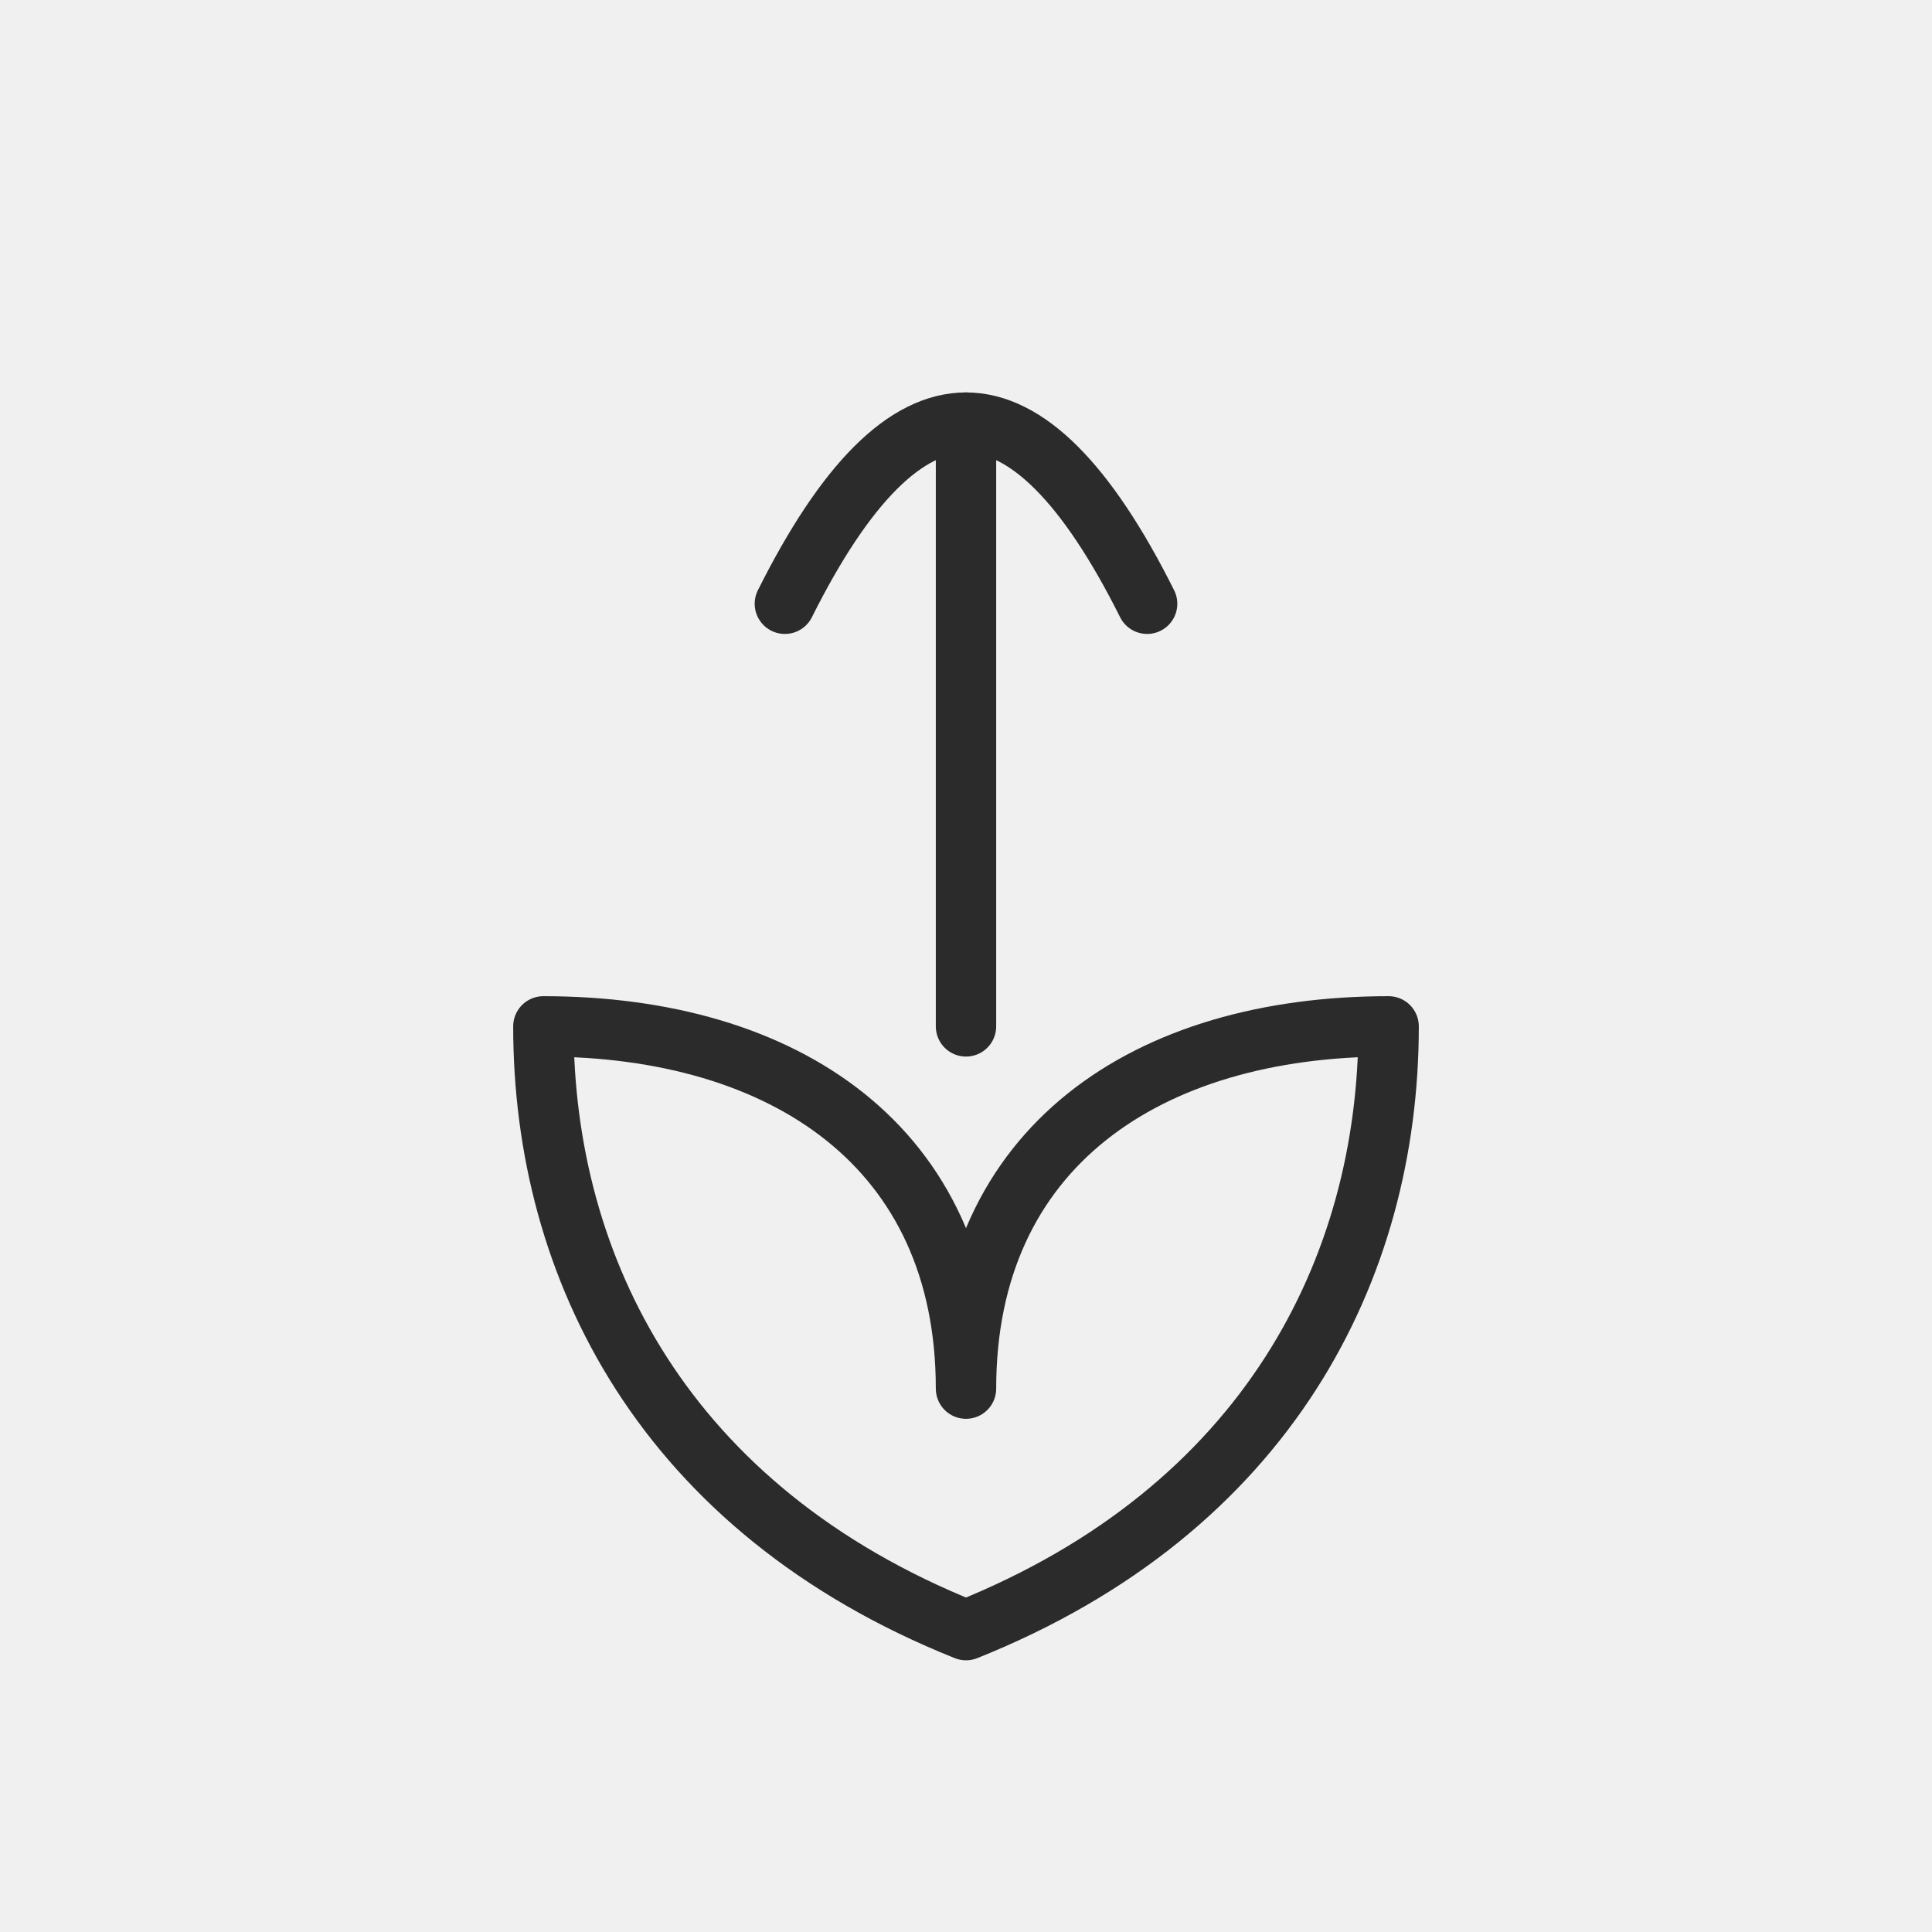
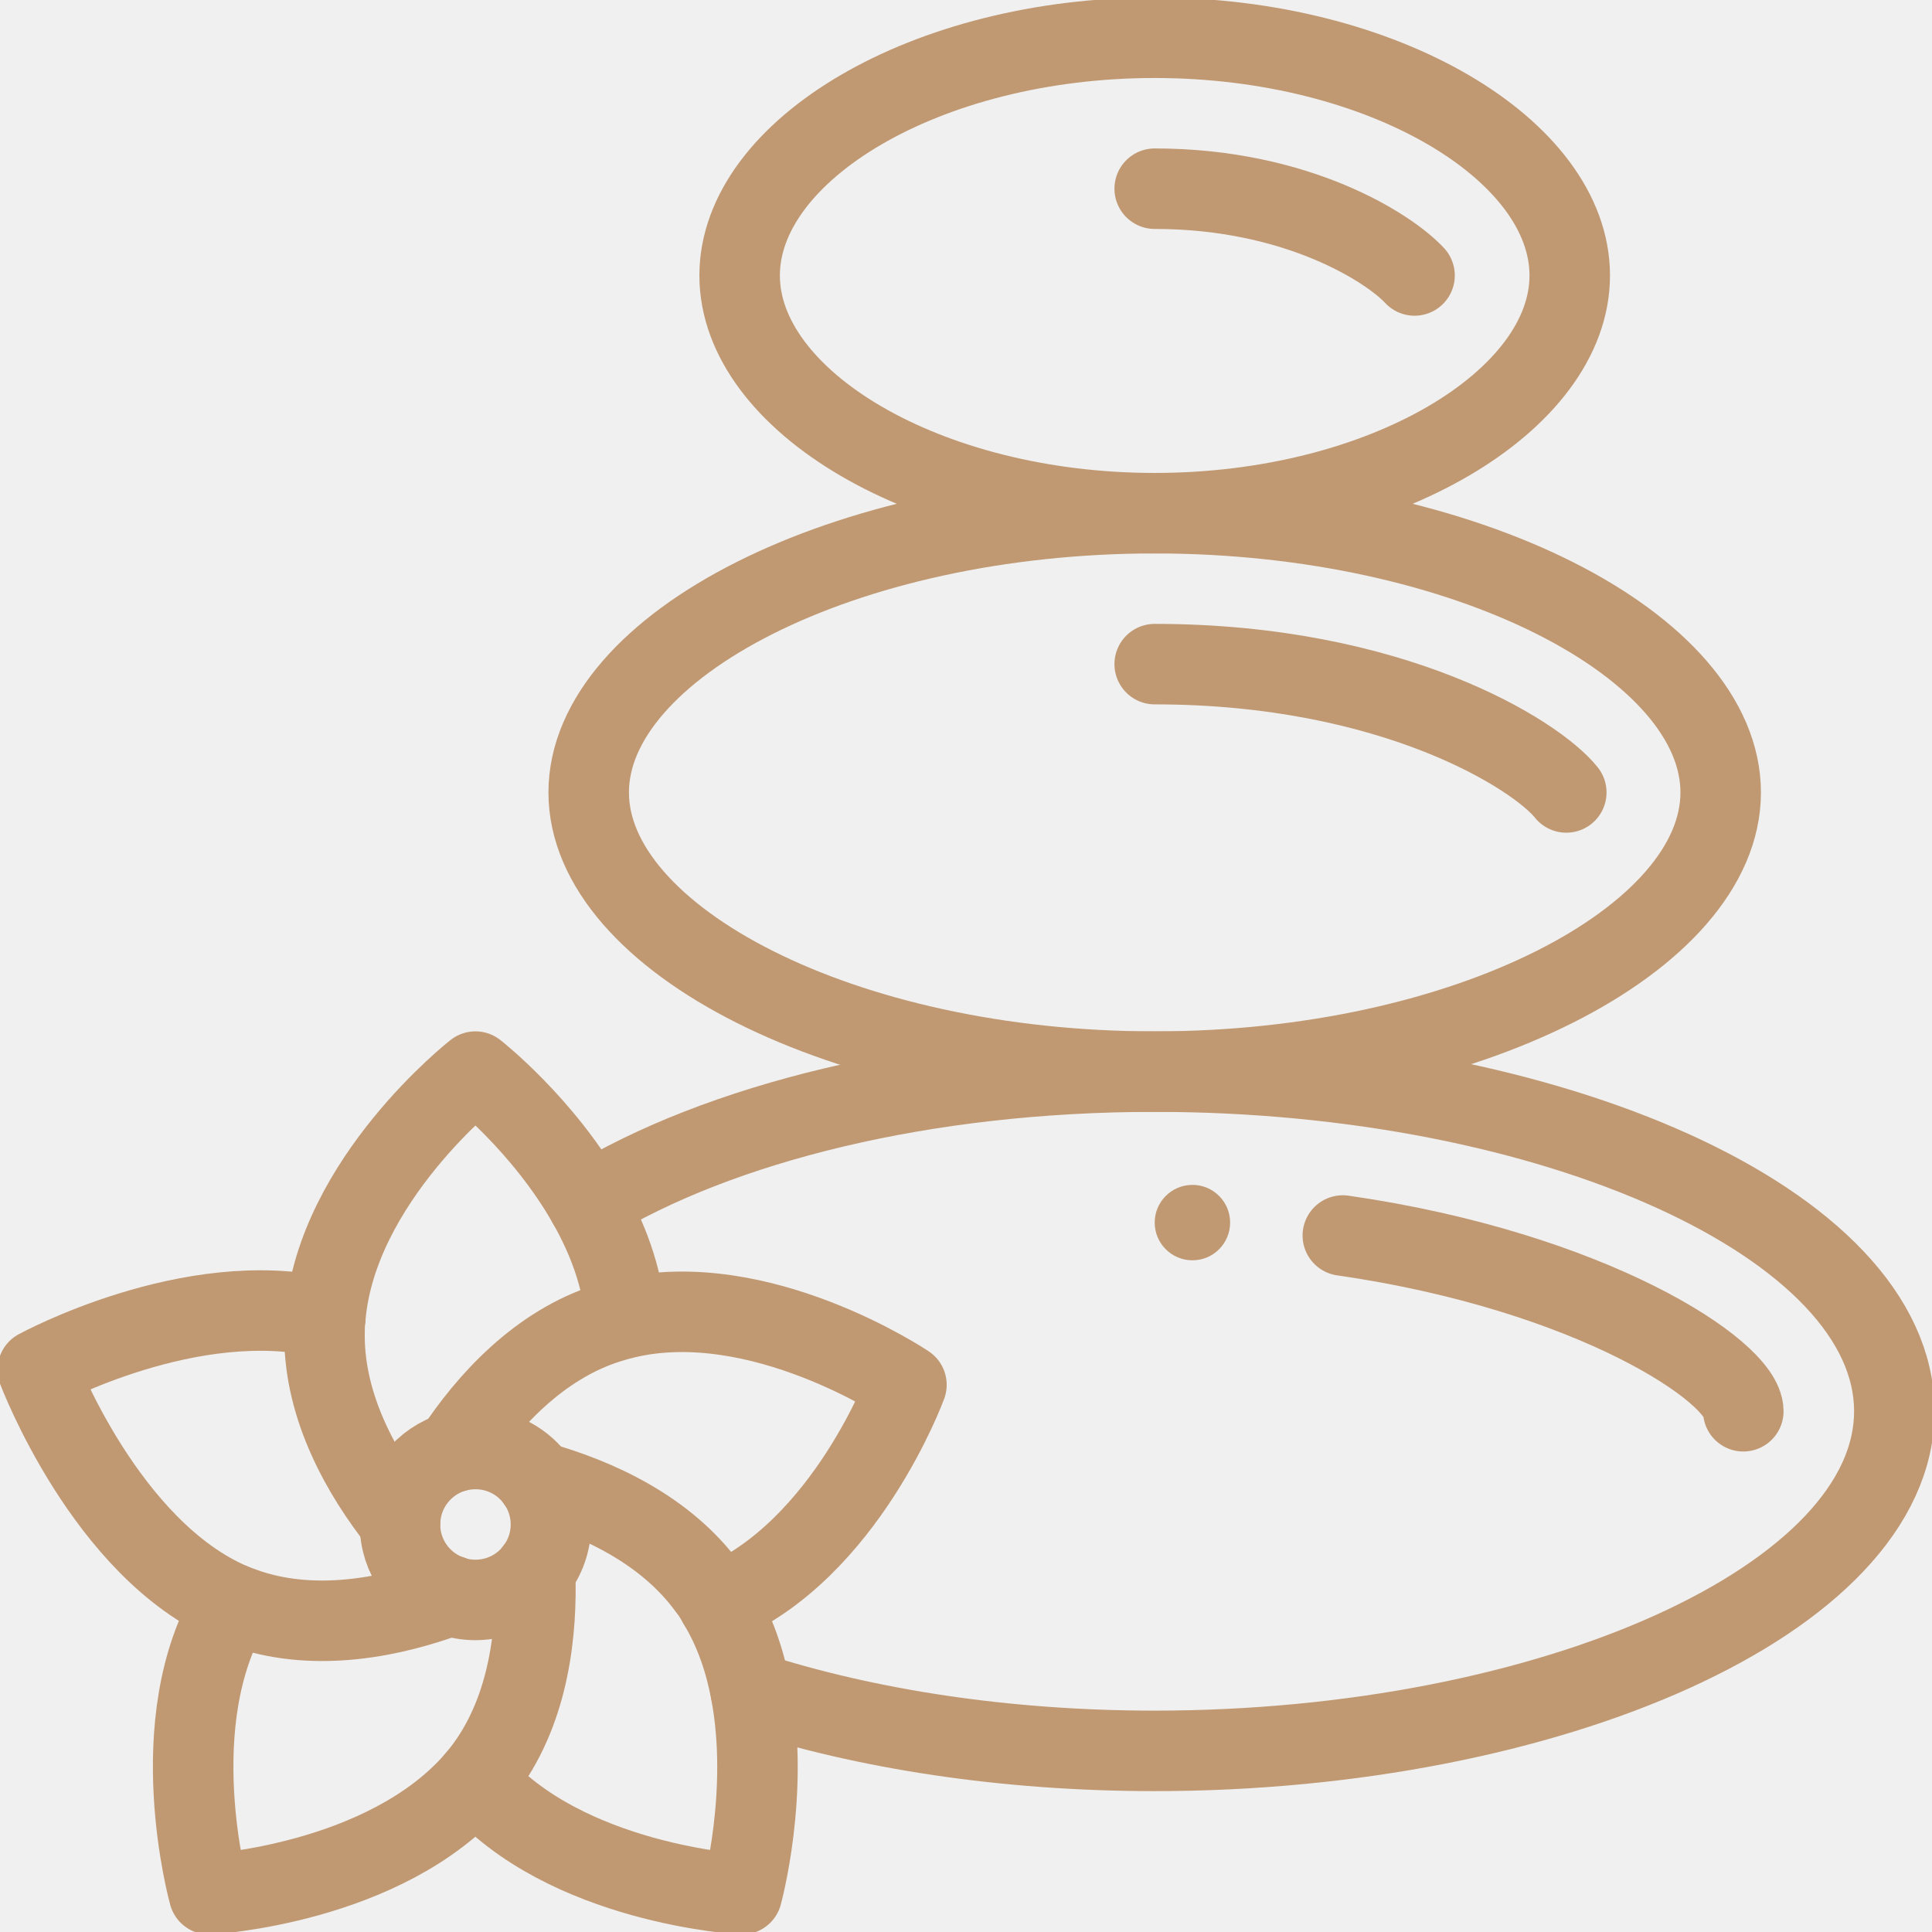
- <svg xmlns="http://www.w3.org/2000/svg" viewBox="0 0 64 64" width="64" height="64" fill="none" stroke="#2b2b2b" stroke-width="2" stroke-linecap="round" stroke-linejoin="round">
-   <path d="M32 54c10-4 14-12 14-20-8 0-14 4-14 12 0-8-6-12-14-12 0 8 4 16 14 20z" />
-   <path d="M32 34V14" />
-   <path d="M32 14c-4 0-8 4-8 8" opacity="0" />
-   <path d="M26 20c2-4 4-6 6-6s4 2 6 6" />
+ <svg xmlns="http://www.w3.org/2000/svg" width="24" height="24" viewBox="0 0 24 24" fill="none">
+   <g clip-path="url(#clip0_983_8504)">
+     <mask id="mask0_983_8504" style="mask-type:luminance" maskUnits="userSpaceOnUse" x="0" y="0" width="25" height="24">
+       <path d="M24 -3.05176e-05H0V24H24V-3.05176e-05Z" fill="white" />
+       <path d="M14.813 14.719C15.072 14.719 15.281 14.929 15.281 15.187C15.281 15.446 15.072 15.656 14.813 15.656C14.554 15.656 14.344 15.446 14.344 15.187C14.344 14.929 14.554 14.719 14.813 14.719Z" fill="white" />
+     </mask>
+     <g mask="url(#mask0_983_8504)">
+       <mask id="mask1_983_8504" style="mask-type:luminance" maskUnits="userSpaceOnUse" x="0" y="0" width="25" height="24">
+         <path d="M0 -5.91278e-05H24V24H0V-5.91278e-05Z" fill="white" />
+       </mask>
+       <g mask="url(#mask1_983_8504)">
+         <path d="M14.813 14.719C15.072 14.719 15.281 14.929 15.281 15.187C15.281 15.446 15.072 15.656 14.813 15.656C14.554 15.656 14.344 15.446 14.344 15.187C14.344 14.929 14.554 14.719 14.813 14.719Z" fill="#C09973" />
+         <path d="M9.188 3.422C9.188 4.975 11.496 6.375 14.344 6.375C17.192 6.375 19.5 4.975 19.5 3.422C19.5 1.868 17.192 0.469 14.344 0.469C11.496 0.469 9.188 1.868 9.188 3.422Z" stroke="#C09973" stroke-miterlimit="10" stroke-linecap="round" stroke-linejoin="round" />
+         <path d="M17.572 3.422C17.264 3.088 16.124 2.344 14.344 2.344" stroke="#C09973" stroke-miterlimit="10" stroke-linecap="round" stroke-linejoin="round" />
+         <path d="M14.344 6.375C10.461 6.375 7.313 8.031 7.313 9.844C7.313 11.656 10.461 13.312 14.344 13.312C18.227 13.312 21.375 11.656 21.375 9.844C21.375 8.031 18.227 6.375 14.344 6.375Z" stroke="#C09973" stroke-miterlimit="10" stroke-linecap="round" stroke-linejoin="round" />
+         <path d="M19.457 9.844C19.081 9.373 17.301 8.25 14.344 8.25" stroke="#C09973" stroke-miterlimit="10" stroke-linecap="round" stroke-linejoin="round" />
+         <path d="M9.328 21.018C10.757 21.48 12.484 21.75 14.344 21.75C19.263 21.75 23.532 19.861 23.532 17.531C23.532 15.201 19.263 13.312 14.344 13.312C11.48 13.312 8.932 13.953 7.302 14.948" stroke="#C09973" stroke-miterlimit="10" stroke-linecap="round" stroke-linejoin="round" />
+         <path d="M4.969 18.909C4.5 18.319 4.031 17.494 4.031 16.594C4.031 16.519 4.031 16.444 4.041 16.369C4.181 14.662 5.906 13.312 5.906 13.312C5.906 13.312 6.747 13.97 7.302 14.948C7.543 15.371 7.729 15.854 7.772 16.369" stroke="#C09973" stroke-miterlimit="10" stroke-linecap="round" stroke-linejoin="round" />
+         <path d="M4.041 16.369C2.372 15.975 0.469 17.015 0.469 17.015C0.469 17.015 1.313 19.256 2.888 19.922C2.953 19.95 3.019 19.969 3.094 19.997C3.954 20.277 4.889 20.082 5.591 19.82C5.593 19.82 5.595 19.819 5.597 19.819" stroke="#C09973" stroke-miterlimit="10" stroke-linecap="round" stroke-linejoin="round" />
+         <path d="M6.647 19.509V19.512C6.675 20.27 6.572 21.207 6.047 21.937C6 22.003 5.953 22.059 5.906 22.116C4.781 23.409 2.597 23.531 2.597 23.531C2.597 23.531 1.997 21.384 2.888 19.922" stroke="#C09973" stroke-miterlimit="10" stroke-linecap="round" stroke-linejoin="round" />
+         <path d="M6.675 18.403C6.676 18.403 6.676 18.404 6.677 18.404C7.407 18.61 8.269 18.994 8.803 19.734C8.85 19.791 8.888 19.856 8.925 19.922C9.13 20.262 9.256 20.639 9.327 21.018C9.564 22.267 9.216 23.531 9.216 23.531C9.216 23.531 7.022 23.409 5.906 22.116" stroke="#C09973" stroke-miterlimit="10" stroke-linecap="round" stroke-linejoin="round" />
+         <path d="M5.644 18.037C6.057 17.409 6.694 16.706 7.557 16.434C7.629 16.411 7.701 16.391 7.774 16.374C9.443 15.98 11.26 17.203 11.26 17.203C11.26 17.203 10.51 19.256 8.925 19.922" stroke="#C09973" stroke-miterlimit="10" stroke-linecap="round" stroke-linejoin="round" />
+         <path d="M6.677 18.404C6.782 18.555 6.844 18.739 6.844 18.937C6.844 19.154 6.77 19.353 6.647 19.512C6.476 19.733 6.208 19.875 5.906 19.875C5.796 19.875 5.69 19.856 5.592 19.82C5.228 19.691 4.969 19.345 4.969 18.937C4.969 18.928 4.969 18.919 4.97 18.909C4.982 18.495 5.262 18.148 5.644 18.037C5.727 18.013 5.816 18 5.906 18C6.226 18 6.508 18.159 6.677 18.404Z" stroke="#C09973" stroke-miterlimit="10" stroke-linecap="round" stroke-linejoin="round" />
+         <path d="M16.681 15.348C19.771 15.793 21.656 17.04 21.656 17.531" stroke="#C09973" stroke-miterlimit="10" stroke-linecap="round" stroke-linejoin="round" />
+       </g>
+     </g>
+   </g>
+   <defs>
+     <clipPath id="clip0_983_8504">
+       <rect width="24" height="24" fill="white" />
+     </clipPath>
+   </defs>
</svg>
